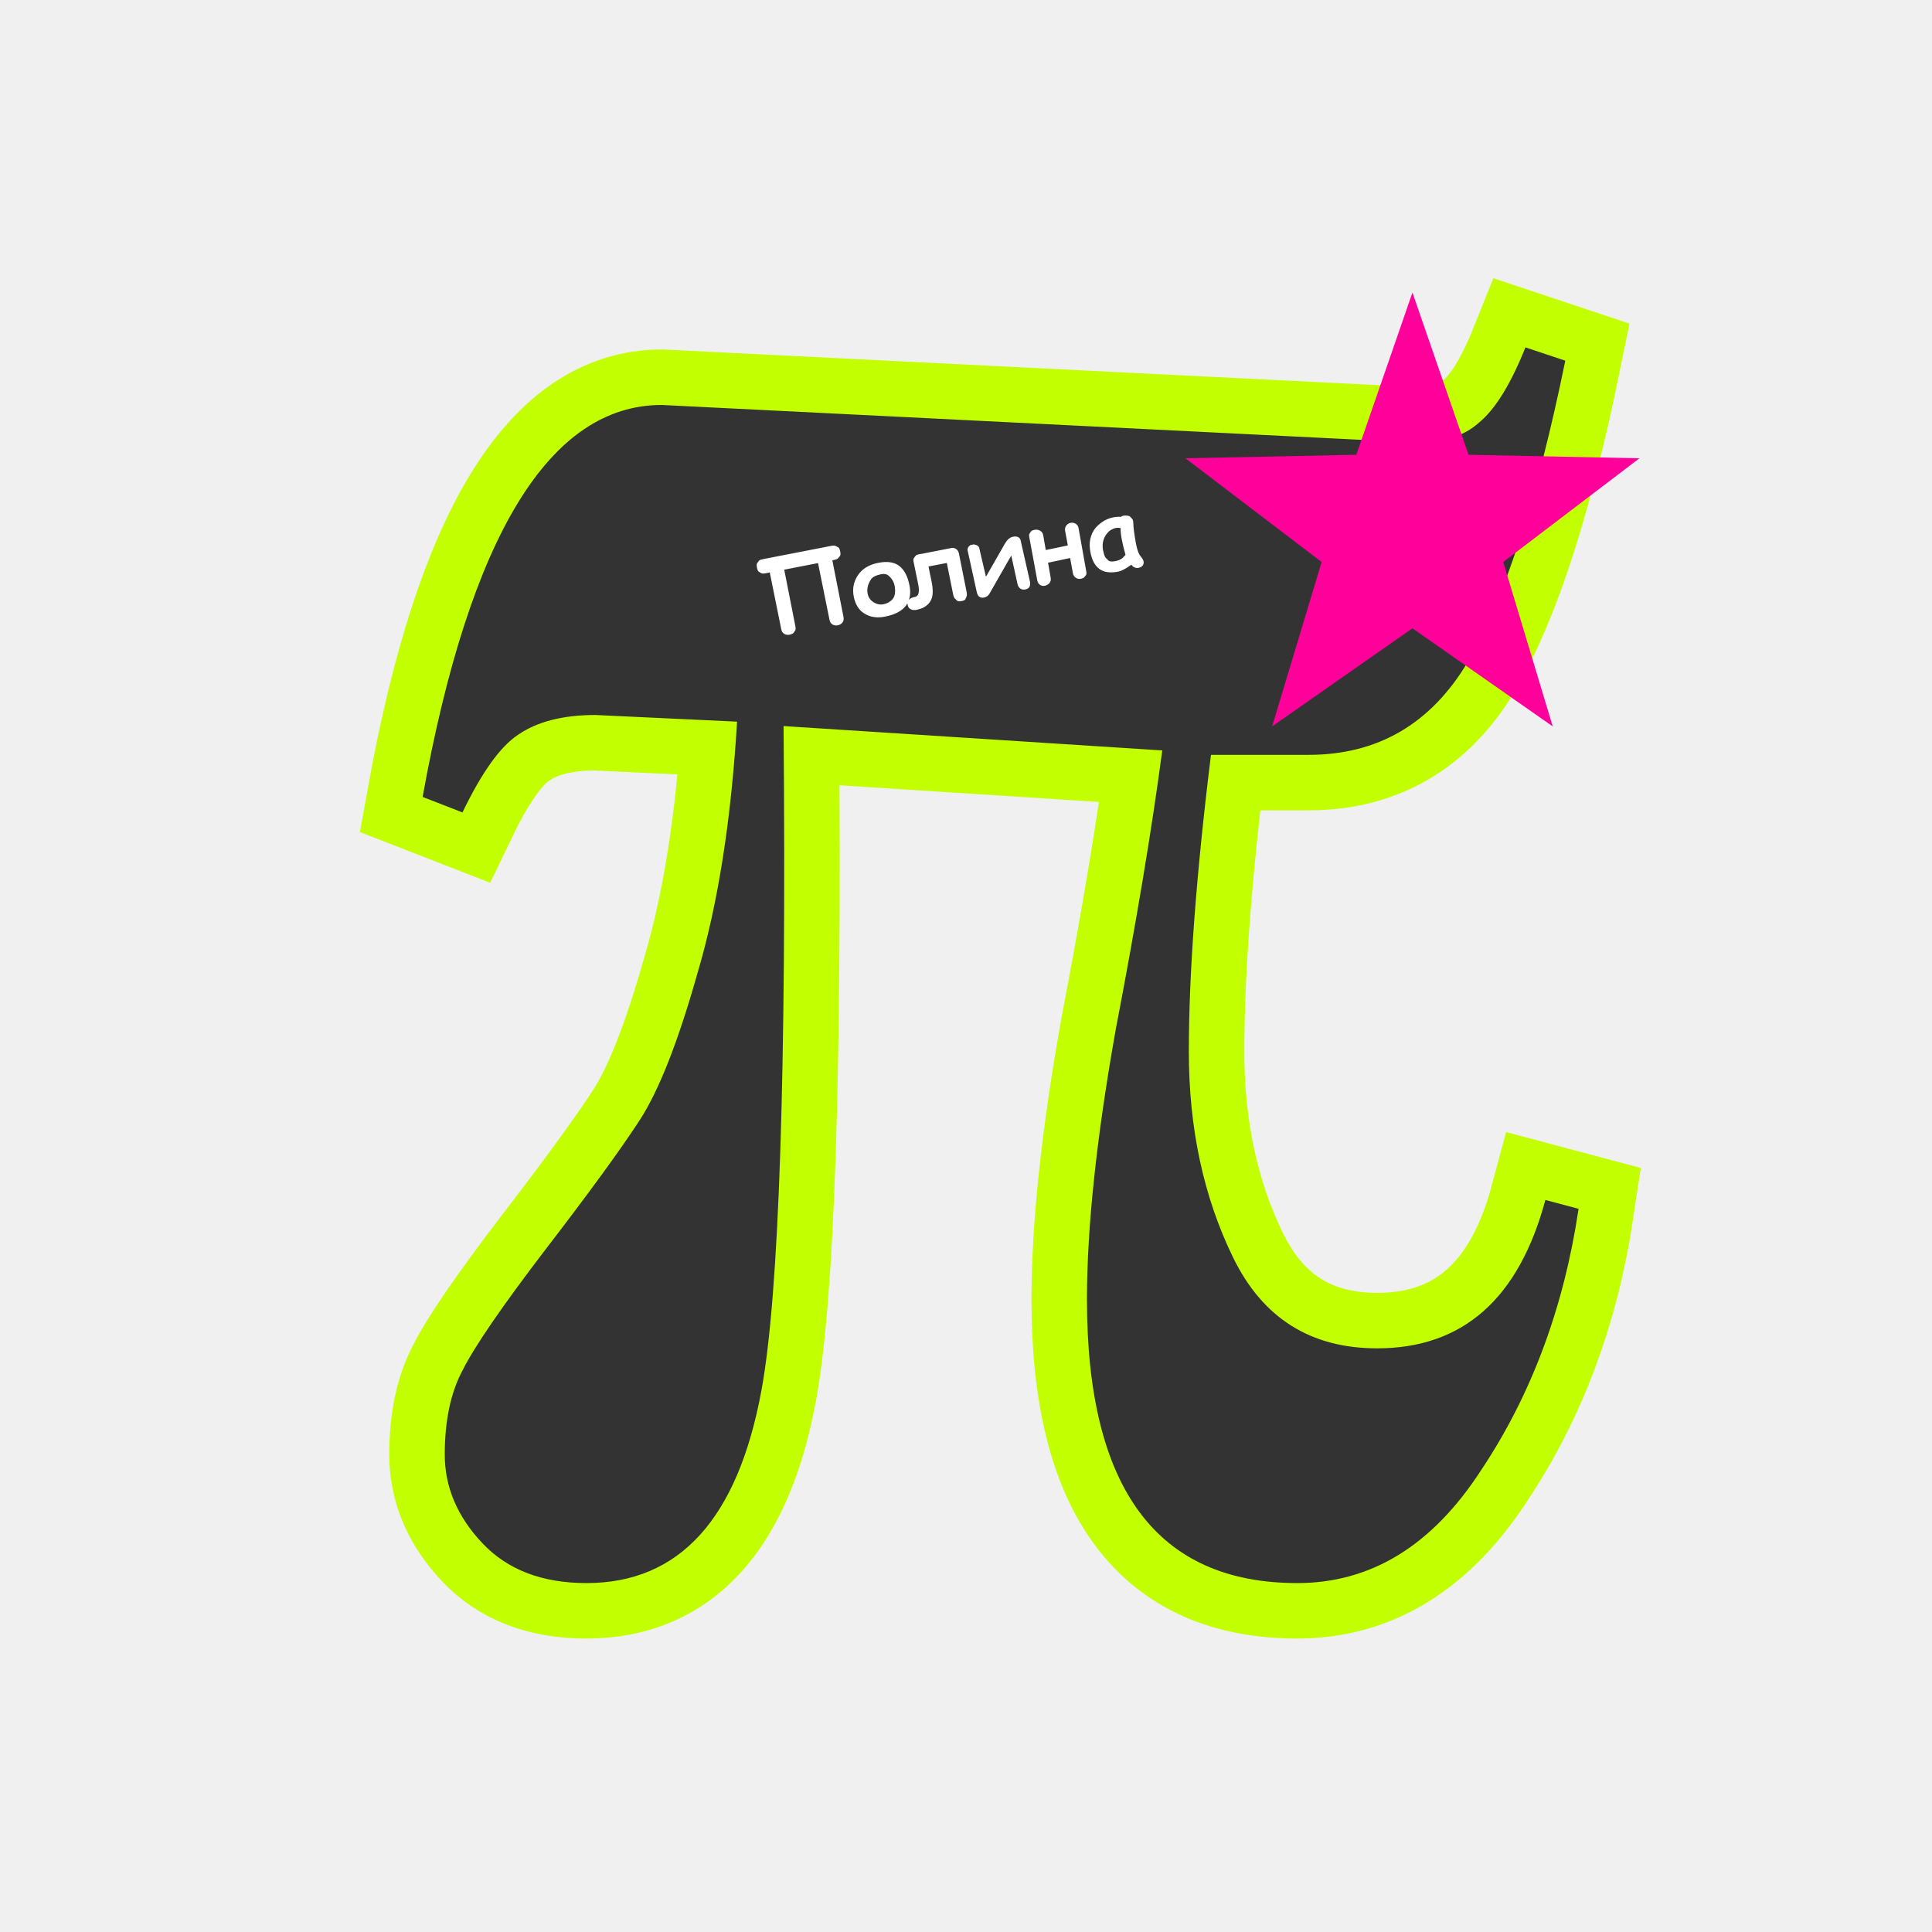
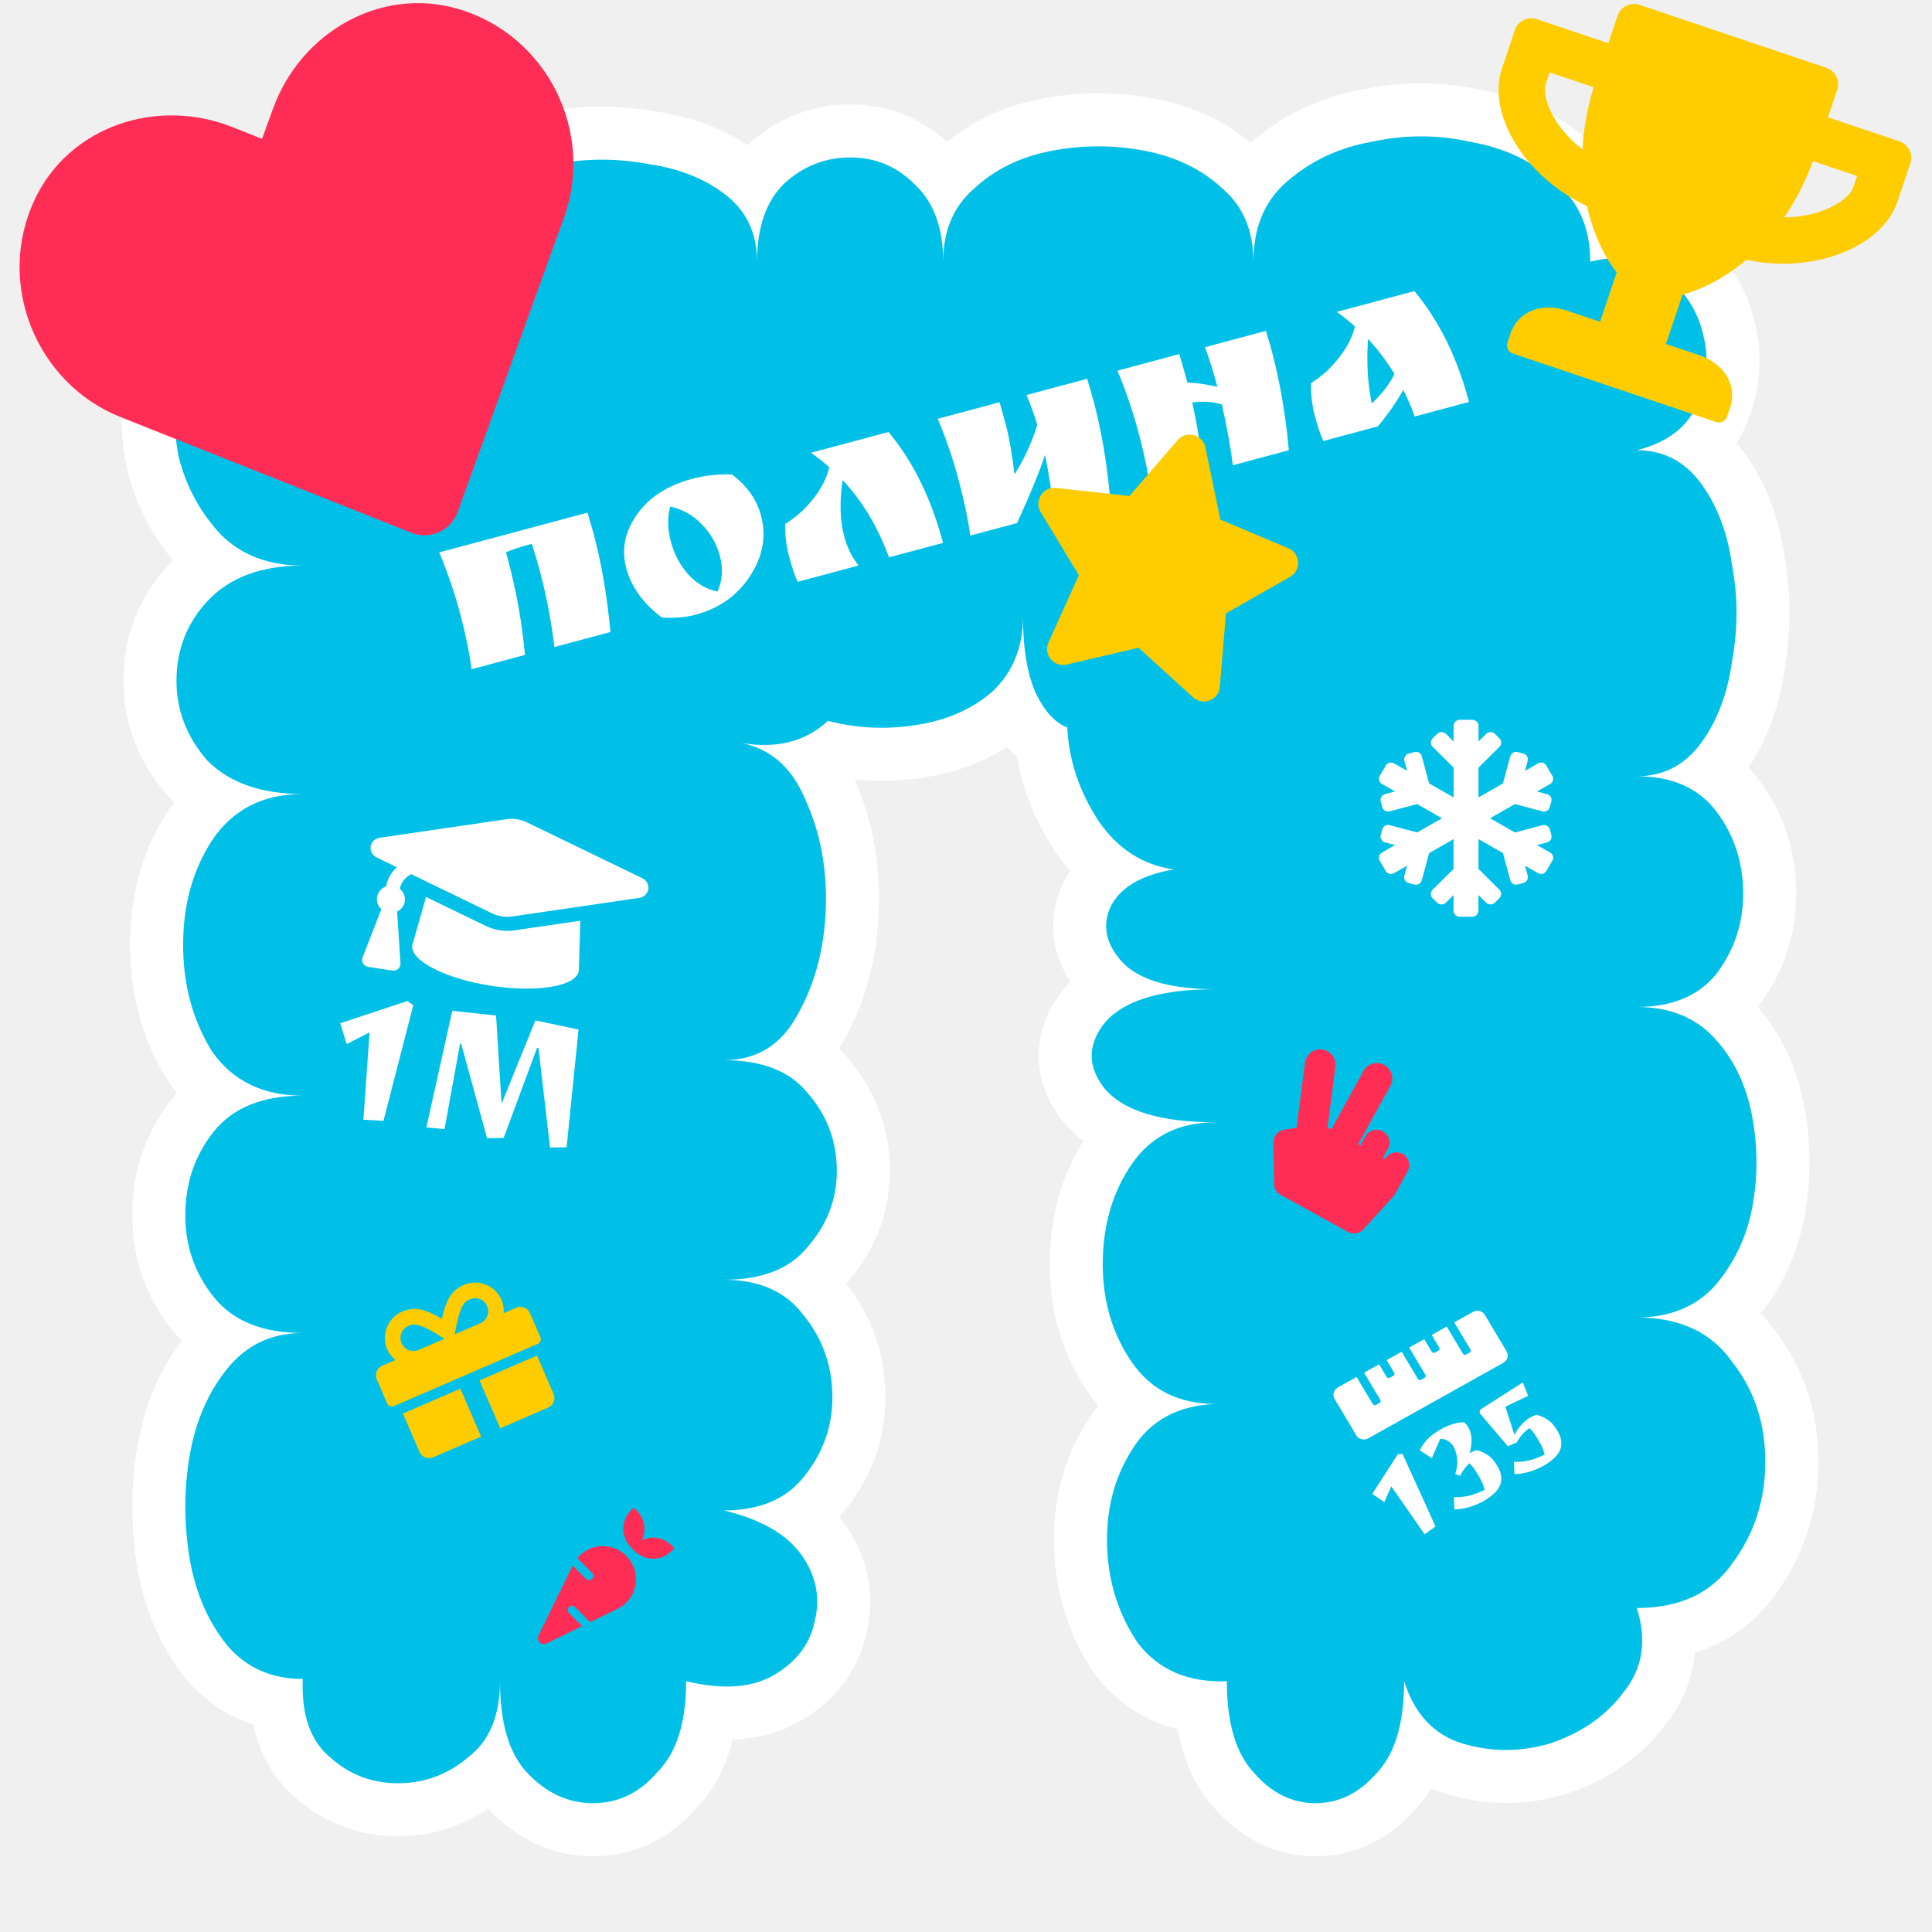
- <svg xmlns="http://www.w3.org/2000/svg" width="383" height="383" viewBox="0 0 383 383" fill="none">
-   <path id="pi_stroke" d="M131.191 80.281L280.89 87.744C286.158 87.744 290.255 86.427 293.182 83.793C296.401 81.159 299.474 76.184 302.401 68.867L310.303 71.501C304.742 98.719 298.304 118.62 290.987 131.205C283.67 143.497 273.134 149.643 259.379 149.643H240.063C237.136 173.349 235.673 192.958 235.673 208.469C235.673 223.688 238.6 237.297 244.453 249.296C250.306 261.295 259.818 267.295 272.988 267.295C289.963 267.295 301.084 257.491 306.352 237.882L312.937 239.638C310.01 259.247 303.572 276.514 293.621 291.44C283.963 306.366 271.817 313.829 257.184 313.829C229.381 313.829 215.479 295.098 215.479 257.637C215.479 243.296 217.381 225.444 221.186 204.079C225.283 182.714 228.356 164.276 230.405 148.765L155.336 143.936C155.921 212.713 154.458 256.613 150.946 275.636C146.263 301.098 134.703 313.829 116.265 313.829C107.485 313.829 100.607 311.195 95.632 305.927C90.657 300.659 88.169 294.806 88.169 288.367C88.169 281.636 89.34 276.075 91.681 271.685C94.022 267.002 99.437 259.1 107.924 247.979C116.704 236.565 122.996 227.931 126.801 222.078C130.606 216.225 134.41 206.567 138.215 193.104C142.312 179.349 144.946 162.667 146.117 143.058L118.021 141.741C111.582 141.741 106.461 143.058 102.656 145.692C99.144 148.033 95.486 153.155 91.681 161.057L83.779 157.984C93.144 106.182 108.948 80.281 131.191 80.281Z" stroke-width="22" stroke="#C2FF00" fill="#C2FF00" />
-   <path id="pi_fill" d="M131.191 80.281L280.89 87.744C286.158 87.744 290.255 86.427 293.182 83.793C296.401 81.159 299.474 76.184 302.401 68.867L310.303 71.501C304.742 98.719 298.304 118.62 290.987 131.205C283.67 143.497 273.134 149.643 259.379 149.643H240.063C237.136 173.349 235.673 192.958 235.673 208.469C235.673 223.688 238.6 237.297 244.453 249.296C250.306 261.295 259.818 267.295 272.988 267.295C289.963 267.295 301.084 257.491 306.352 237.882L312.937 239.638C310.01 259.247 303.572 276.514 293.621 291.44C283.963 306.366 271.817 313.829 257.184 313.829C229.381 313.829 215.479 295.098 215.479 257.637C215.479 243.296 217.381 225.444 221.186 204.079C225.283 182.714 228.356 164.276 230.405 148.765L155.336 143.936C155.921 212.713 154.458 256.613 150.946 275.636C146.263 301.098 134.703 313.829 116.265 313.829C107.485 313.829 100.607 311.195 95.632 305.927C90.657 300.659 88.169 294.806 88.169 288.367C88.169 281.636 89.34 276.075 91.681 271.685C94.022 267.002 99.437 259.1 107.924 247.979C116.704 236.565 122.996 227.931 126.801 222.078C130.606 216.225 134.41 206.567 138.215 193.104C142.312 179.349 144.946 162.667 146.117 143.058L118.021 141.741C111.582 141.741 106.461 143.058 102.656 145.692C99.144 148.033 95.486 153.155 91.681 161.057L83.779 157.984C93.144 106.182 108.948 80.281 131.191 80.281Z" fill="#333333" />
-   <path id="star" d="M280 58L291.124 90.156L325 90.849L298 111.416L307.811 144L280 124.555L252.189 144L262 111.416L235 90.849L268.876 90.156L280 58Z" fill="#FF009B" />
-   <path id="name" d="M150.069 112.547C149.976 112.107 149.985 111.81 150.094 111.656C150.204 111.502 150.314 111.352 150.424 111.204C150.534 111.05 150.809 110.93 151.25 110.845L164.651 108.24C165.131 108.146 165.458 108.142 165.634 108.228C165.81 108.313 165.983 108.402 166.153 108.495C166.329 108.58 166.464 108.846 166.557 109.292C166.653 109.751 166.639 110.055 166.516 110.205C166.392 110.355 166.266 110.509 166.138 110.667C166.014 110.817 165.71 110.939 165.224 111.033L165.004 111.076C165.725 114.683 166.462 118.426 167.216 122.305C167.295 122.708 167.239 123.054 167.05 123.343C166.852 123.653 166.536 123.857 166.104 123.954C165.698 124.047 165.335 123.991 165.017 123.787C164.716 123.601 164.526 123.306 164.448 122.903L162.166 111.628L155.465 112.93C156.216 116.691 156.954 120.434 157.678 124.16C157.753 124.543 157.739 124.814 157.637 124.973C157.541 125.125 157.441 125.277 157.338 125.429C157.236 125.588 156.973 125.716 156.547 125.812C156.14 125.904 155.775 125.849 155.45 125.647C155.149 125.46 154.959 125.166 154.881 124.763L152.599 113.487L151.804 113.642C151.363 113.728 151.063 113.723 150.905 113.627C150.748 113.532 150.59 113.437 150.432 113.341C150.274 113.246 150.153 112.981 150.069 112.547ZM176.21 114.17C175.809 113.811 175.293 113.699 174.663 113.834C173.649 114.045 172.988 114.379 172.679 114.837C172.042 115.79 171.815 116.739 171.999 117.685C172.153 118.477 172.598 119.077 173.334 119.485C173.933 119.806 174.521 119.911 175.096 119.799C175.863 119.65 176.477 119.312 176.938 118.784C177.409 118.242 177.554 117.401 177.373 116.262C177.247 115.444 176.86 114.747 176.21 114.17ZM170.021 114.11C170.887 112.768 172.274 111.918 174.181 111.56C175.979 111.224 177.363 111.453 178.333 112.246C179.309 113.037 179.966 114.316 180.302 116.081C180.589 117.59 180.4 118.851 179.734 119.862C178.951 121.056 177.488 121.854 175.345 122.258C173.771 122.557 172.403 122.322 171.239 121.553C170.203 120.866 169.537 119.759 169.24 118.231C168.95 116.742 169.211 115.368 170.021 114.11ZM188.31 108.705C188.397 108.674 188.488 108.65 188.584 108.631C188.963 108.571 189.297 108.649 189.584 108.865C189.847 109.059 190.021 109.354 190.104 109.749L191.602 117.247C191.691 117.707 191.698 118.031 191.621 118.218C191.544 118.399 191.466 118.58 191.388 118.761C191.312 118.948 191.056 119.081 190.62 119.159C190.165 119.241 189.864 119.21 189.717 119.066C189.576 118.921 189.432 118.777 189.284 118.633C189.137 118.489 189.021 118.2 188.937 117.765L187.698 111.599L184.065 112.305L184.69 115.367C185.02 116.994 184.965 118.215 184.527 119.03C184.033 119.969 183.124 120.583 181.801 120.873C181.394 120.966 181.017 120.953 180.669 120.835C180.343 120.726 180.12 120.5 180.001 120.159C179.974 120.091 179.954 120.022 179.94 119.952C179.846 119.532 179.868 119.253 180.006 119.113C180.145 118.973 180.284 118.837 180.424 118.704C180.563 118.564 180.893 118.44 181.416 118.332C182.135 118.172 182.332 117.311 182.009 115.749L181.122 111.445C181.041 111.063 181.055 110.795 181.165 110.641C181.281 110.485 181.394 110.334 181.504 110.187C181.62 110.031 181.906 109.916 182.362 109.841C182.439 109.826 182.514 109.818 182.587 109.817C184.312 109.482 186.126 109.126 188.03 108.749C188.157 108.724 188.251 108.709 188.31 108.705ZM193.639 117.388L191.839 109.203C191.77 108.884 191.824 108.615 192 108.395C192.165 108.184 192.32 108.064 192.467 108.036C192.613 108.001 192.756 107.97 192.897 107.942C193.043 107.907 193.266 107.947 193.566 108.061C193.874 108.174 194.063 108.379 194.134 108.677L195.453 114.34L199.233 107.735C199.664 106.982 200.178 106.54 200.777 106.411C201.178 106.326 201.519 106.343 201.801 106.46C202.077 106.586 202.251 106.794 202.32 107.085L204.167 115.252C204.268 115.704 204.239 116.067 204.08 116.344C203.936 116.591 203.68 116.756 203.312 116.841C202.917 116.925 202.591 116.885 202.333 116.723C202.015 116.519 201.811 116.218 201.72 115.818L200.475 110.13L196.169 117.663C195.916 118.103 195.55 118.37 195.071 118.463C194.302 118.599 193.824 118.241 193.639 117.388ZM205.134 105.027C205.512 104.96 205.865 105.02 206.194 105.208C206.537 105.407 206.741 105.706 206.806 106.104L207.316 109.039L211.686 108.13L211.148 105.21C211.08 104.826 211.162 104.478 211.393 104.168C211.609 103.88 211.897 103.705 212.256 103.642C212.603 103.581 212.937 103.646 213.259 103.835C213.558 104.009 213.741 104.288 213.81 104.673L215.343 113.279C215.407 113.644 215.383 113.895 215.27 114.029C215.158 114.17 215.043 114.309 214.923 114.445C214.811 114.586 214.562 114.687 214.176 114.749C213.848 114.8 213.538 114.724 213.247 114.522C212.949 114.321 212.766 114.025 212.696 113.634L212.14 110.619L207.766 111.558L208.294 114.579C208.366 114.983 208.271 115.33 208.009 115.62C207.764 115.899 207.446 116.071 207.054 116.134C206.713 116.187 206.403 116.111 206.124 115.907C205.869 115.717 205.705 115.441 205.635 115.076L204.051 106.52C203.988 106.161 204.003 105.913 204.095 105.775C204.193 105.63 204.288 105.489 204.381 105.352C204.479 105.207 204.73 105.098 205.134 105.027ZM224.287 111.948C223.186 112.733 222.332 113.187 221.726 113.312C220.116 113.625 218.863 113.457 217.968 112.809C217.079 112.159 216.484 111.081 216.185 109.574C215.782 107.603 216.126 105.944 217.217 104.598C218.625 103.071 220.29 102.356 222.212 102.453C222.474 102.263 222.799 102.18 223.188 102.203C223.643 102.221 223.934 102.301 224.06 102.442C224.194 102.582 224.324 102.725 224.453 102.873C224.586 103.013 224.659 103.32 224.672 103.795C224.683 104.536 224.844 105.788 225.153 107.552C225.396 108.904 225.719 109.816 226.123 110.288C226.37 110.572 226.54 110.831 226.632 111.065C226.749 111.36 226.755 111.631 226.65 111.877C226.549 112.142 226.355 112.336 226.067 112.458C225.725 112.61 225.4 112.641 225.09 112.548C224.768 112.465 224.501 112.265 224.287 111.948ZM220.864 111.281C221.394 111.211 221.868 111.052 222.284 110.806C222.445 110.715 222.724 110.445 223.121 109.996C222.444 107.601 222.12 105.833 222.15 104.693C221.643 104.573 221.151 104.619 220.675 104.831C220.254 105.019 219.936 105.227 219.721 105.454C218.793 106.41 218.433 107.578 218.641 108.957C218.831 109.862 219.015 110.403 219.196 110.58C219.376 110.757 219.557 110.938 219.739 111.121C219.919 111.298 220.294 111.352 220.864 111.281Z" fill="white" />
+ <svg xmlns="http://www.w3.org/2000/svg" width="255" height="255" viewBox="0 0 255 255" fill="none">
+   <path d="M39.964 221.606C35.869 221.606 32.554 220.142 30.02 217.215C27.485 214.092 25.827 210.287 25.047 205.798C24.267 201.114 24.267 196.527 25.047 192.039C25.827 187.55 27.485 183.744 30.02 180.621C32.554 177.499 35.869 175.937 39.964 175.937C34.699 175.937 30.799 174.376 28.265 171.253C25.73 168.131 24.462 164.52 24.462 160.422C24.462 156.128 25.73 152.42 28.265 149.297C30.799 146.175 34.699 144.613 39.964 144.613C34.699 144.613 30.702 142.662 27.972 138.758C25.437 134.66 24.17 129.976 24.17 124.707C24.17 119.437 25.437 114.851 27.972 110.947C30.702 106.849 34.699 104.8 39.964 104.8C34.504 104.8 30.312 103.336 27.387 100.409C24.657 97.286 23.293 93.773 23.293 89.87C23.293 85.771 24.657 82.258 27.387 79.331C30.312 76.208 34.504 74.647 39.964 74.647C35.479 74.647 31.872 73.281 29.142 70.548C26.412 67.621 24.56 64.205 23.585 60.302C22.805 56.204 22.805 52.105 23.585 48.007C24.56 43.908 26.412 40.493 29.142 37.761C31.872 35.028 35.479 33.662 39.964 33.662C40.159 28.783 41.231 25.172 43.181 22.83C45.326 20.488 47.666 19.415 50.201 19.61C52.735 19.805 54.88 21.171 56.635 23.709C58.39 26.051 59.17 29.661 58.975 34.54C58.975 30.832 60.34 27.905 63.07 25.758C65.994 23.611 69.407 22.245 73.306 21.659C77.401 20.879 81.496 20.879 85.591 21.659C89.685 22.245 93.097 23.611 95.827 25.758C98.557 27.905 99.922 30.832 99.922 34.54C99.922 30.052 101.092 26.636 103.432 24.294C105.967 21.952 108.891 20.781 112.206 20.781C115.521 20.781 118.348 21.952 120.688 24.294C123.223 26.636 124.49 30.052 124.49 34.54C124.49 30.442 125.855 27.222 128.585 24.88C131.315 22.342 134.727 20.683 138.822 19.903C142.916 19.122 147.011 19.122 151.106 19.903C155.201 20.683 158.613 22.342 161.343 24.88C164.072 27.222 165.437 30.442 165.437 34.54C165.437 30.052 166.9 26.538 169.825 24.001C172.944 21.269 176.649 19.512 180.939 18.732C185.423 17.756 189.811 17.756 194.1 18.732C198.585 19.512 202.29 21.269 205.214 24.001C208.334 26.538 209.894 30.052 209.894 34.54C213.794 33.564 217.011 34.15 219.546 36.297C222.276 38.248 224.031 40.883 224.811 44.201C225.591 47.324 225.298 50.446 223.933 53.569C222.568 56.496 219.936 58.448 216.036 59.424C219.546 59.424 222.373 60.888 224.518 63.815C226.663 66.743 228.028 70.353 228.613 74.647C229.393 78.745 229.393 82.941 228.613 87.235C228.028 91.528 226.663 95.139 224.518 98.067C222.373 100.994 219.546 102.458 216.036 102.458C220.716 102.458 224.226 104.019 226.565 107.142C228.905 110.264 230.075 113.875 230.075 117.973C230.075 121.877 228.905 125.39 226.565 128.512C224.226 131.44 220.716 132.904 216.036 132.904C220.326 132.904 223.738 134.27 226.273 137.002C228.808 139.734 230.465 143.15 231.245 147.248C232.025 151.347 232.025 155.445 231.245 159.544C230.465 163.447 228.808 166.862 226.273 169.79C223.738 172.522 220.326 173.888 216.036 173.888C221.691 173.888 225.883 175.84 228.613 179.743C231.538 183.451 233 187.843 233 192.917C233 197.991 231.538 202.48 228.613 206.383C225.883 210.287 221.691 212.238 216.036 212.238C217.401 216.532 216.816 220.24 214.281 223.363C211.942 226.485 208.724 228.73 204.63 230.096C200.73 231.267 196.83 231.267 192.93 230.096C189.226 228.925 186.691 226.193 185.326 221.899C185.326 227.364 184.156 231.364 181.816 233.902C179.476 236.634 176.747 238 173.627 238C170.507 238 167.777 236.634 165.437 233.902C163.097 231.364 161.928 227.364 161.928 221.899C156.858 222.094 152.958 220.435 150.228 216.922C147.694 213.214 146.329 209.018 146.134 204.334C145.939 199.455 147.011 195.161 149.351 191.453C151.691 187.55 155.396 185.501 160.465 185.305C155.591 185.305 151.886 183.451 149.351 179.743C146.816 176.035 145.549 171.741 145.549 166.862C145.549 161.788 146.816 157.397 149.351 153.689C151.886 149.98 155.591 148.126 160.465 148.126C153.251 148.126 148.376 146.663 145.841 143.735C143.501 140.808 143.501 137.88 145.841 134.953C148.376 132.025 153.251 130.562 160.465 130.562C154.811 130.562 150.813 129.488 148.474 127.341C146.134 124.999 145.451 122.56 146.426 120.023C147.596 117.29 150.423 115.534 154.908 114.753C150.813 114.168 147.499 112.021 144.964 108.313C142.429 104.409 141.064 100.311 140.869 96.017C139.309 95.432 137.944 93.968 136.774 91.626C135.604 89.089 135.019 85.674 135.019 81.38C135.019 85.478 133.655 88.796 130.925 91.333C128.195 93.675 124.783 95.139 120.688 95.725C116.788 96.31 112.986 96.115 109.281 95.139C106.357 97.871 102.554 98.847 97.875 98.067C101.774 98.847 104.602 101.384 106.357 105.678C108.306 109.972 109.184 114.753 108.989 120.023C108.794 125.292 107.526 129.976 105.187 134.075C103.042 137.978 99.825 139.929 95.535 139.929C100.604 139.929 104.309 141.393 106.649 144.321C109.184 147.248 110.451 150.664 110.451 154.567C110.451 158.275 109.184 161.593 106.649 164.52C104.309 167.448 100.604 168.912 95.535 168.912C100.214 168.912 103.724 170.473 106.064 173.595C108.599 176.718 109.866 180.329 109.866 184.427C109.866 188.33 108.599 191.843 106.064 194.966C103.724 197.894 100.214 199.357 95.535 199.357C100.409 200.528 103.822 202.48 105.772 205.212C107.721 207.945 108.306 210.872 107.526 213.995C106.942 216.922 105.187 219.264 102.262 221.021C99.337 222.777 95.437 223.07 90.563 221.899C90.563 227.364 89.295 231.364 86.76 233.902C84.421 236.634 81.593 238 78.279 238C74.964 238 72.039 236.634 69.504 233.902C67.164 231.364 65.994 227.364 65.994 221.899C65.994 226.388 64.629 229.705 61.9 231.852C59.17 234.194 56.05 235.365 52.54 235.365C49.031 235.365 46.008 234.194 43.474 231.852C40.939 229.705 39.769 226.29 39.964 221.606Z" stroke-width="14" stroke="#ffffff" fill="#ffffff" />
+   <path d="M39.964 221.606C35.869 221.606 32.554 220.142 30.02 217.215C27.485 214.092 25.827 210.287 25.047 205.798C24.267 201.114 24.267 196.527 25.047 192.039C25.827 187.55 27.485 183.744 30.02 180.621C32.554 177.499 35.869 175.937 39.964 175.937C34.699 175.937 30.799 174.376 28.265 171.253C25.73 168.131 24.462 164.52 24.462 160.422C24.462 156.128 25.73 152.42 28.265 149.297C30.799 146.175 34.699 144.613 39.964 144.613C34.699 144.613 30.702 142.662 27.972 138.758C25.437 134.66 24.17 129.976 24.17 124.707C24.17 119.437 25.437 114.851 27.972 110.947C30.702 106.849 34.699 104.8 39.964 104.8C34.504 104.8 30.312 103.336 27.387 100.409C24.657 97.286 23.293 93.773 23.293 89.87C23.293 85.771 24.657 82.258 27.387 79.331C30.312 76.208 34.504 74.647 39.964 74.647C35.479 74.647 31.872 73.281 29.142 70.548C26.412 67.621 24.56 64.205 23.585 60.302C22.805 56.204 22.805 52.105 23.585 48.007C24.56 43.908 26.412 40.493 29.142 37.761C31.872 35.028 35.479 33.662 39.964 33.662C40.159 28.783 41.231 25.172 43.181 22.83C45.326 20.488 47.666 19.415 50.201 19.61C52.735 19.805 54.88 21.171 56.635 23.709C58.39 26.051 59.17 29.661 58.975 34.54C58.975 30.832 60.34 27.905 63.07 25.758C65.994 23.611 69.407 22.245 73.306 21.659C77.401 20.879 81.496 20.879 85.591 21.659C89.685 22.245 93.097 23.611 95.827 25.758C98.557 27.905 99.922 30.832 99.922 34.54C99.922 30.052 101.092 26.636 103.432 24.294C105.967 21.952 108.891 20.781 112.206 20.781C115.521 20.781 118.348 21.952 120.688 24.294C123.223 26.636 124.49 30.052 124.49 34.54C124.49 30.442 125.855 27.222 128.585 24.88C131.315 22.342 134.727 20.683 138.822 19.903C142.916 19.122 147.011 19.122 151.106 19.903C155.201 20.683 158.613 22.342 161.343 24.88C164.072 27.222 165.437 30.442 165.437 34.54C165.437 30.052 166.9 26.538 169.825 24.001C172.944 21.269 176.649 19.512 180.939 18.732C185.423 17.756 189.811 17.756 194.1 18.732C198.585 19.512 202.29 21.269 205.214 24.001C208.334 26.538 209.894 30.052 209.894 34.54C213.794 33.564 217.011 34.15 219.546 36.297C222.276 38.248 224.031 40.883 224.811 44.201C225.591 47.324 225.298 50.446 223.933 53.569C222.568 56.496 219.936 58.448 216.036 59.424C219.546 59.424 222.373 60.888 224.518 63.815C226.663 66.743 228.028 70.353 228.613 74.647C229.393 78.745 229.393 82.941 228.613 87.235C228.028 91.528 226.663 95.139 224.518 98.067C222.373 100.994 219.546 102.458 216.036 102.458C220.716 102.458 224.226 104.019 226.565 107.142C228.905 110.264 230.075 113.875 230.075 117.973C230.075 121.877 228.905 125.39 226.565 128.512C224.226 131.44 220.716 132.904 216.036 132.904C220.326 132.904 223.738 134.27 226.273 137.002C228.808 139.734 230.465 143.15 231.245 147.248C232.025 151.347 232.025 155.445 231.245 159.544C230.465 163.447 228.808 166.862 226.273 169.79C223.738 172.522 220.326 173.888 216.036 173.888C221.691 173.888 225.883 175.84 228.613 179.743C231.538 183.451 233 187.843 233 192.917C233 197.991 231.538 202.48 228.613 206.383C225.883 210.287 221.691 212.238 216.036 212.238C217.401 216.532 216.816 220.24 214.281 223.363C211.941 226.485 208.724 228.73 204.63 230.096C200.73 231.267 196.83 231.267 192.93 230.096C189.226 228.925 186.691 226.193 185.326 221.899C185.326 227.364 184.156 231.364 181.816 233.902C179.476 236.634 176.747 238 173.627 238C170.507 238 167.777 236.634 165.437 233.902C163.097 231.364 161.928 227.364 161.928 221.899C156.858 222.094 152.958 220.435 150.228 216.922C147.694 213.214 146.329 209.018 146.134 204.334C145.939 199.455 147.011 195.161 149.351 191.453C151.691 187.55 155.396 185.501 160.465 185.305C155.591 185.305 151.886 183.451 149.351 179.743C146.816 176.035 145.549 171.741 145.549 166.862C145.549 161.788 146.816 157.397 149.351 153.689C151.886 149.98 155.591 148.126 160.465 148.126C153.251 148.126 148.376 146.663 145.841 143.735C143.501 140.808 143.501 137.88 145.841 134.953C148.376 132.025 153.251 130.562 160.465 130.562C154.811 130.562 150.813 129.488 148.474 127.341C146.134 124.999 145.451 122.56 146.426 120.023C147.596 117.29 150.423 115.534 154.908 114.753C150.813 114.168 147.499 112.021 144.964 108.313C142.429 104.409 141.064 100.311 140.869 96.017C139.309 95.432 137.944 93.968 136.774 91.626C135.604 89.089 135.02 85.674 135.02 81.38C135.02 85.478 133.655 88.796 130.925 91.333C128.195 93.675 124.783 95.139 120.688 95.725C116.788 96.31 112.986 96.115 109.281 95.139C106.357 97.871 102.554 98.847 97.875 98.067C101.774 98.847 104.602 101.384 106.357 105.678C108.306 109.972 109.184 114.753 108.989 120.023C108.794 125.292 107.526 129.976 105.187 134.075C103.042 137.978 99.825 139.929 95.535 139.929C100.604 139.929 104.309 141.393 106.649 144.321C109.184 147.248 110.451 150.664 110.451 154.567C110.451 158.275 109.184 161.593 106.649 164.52C104.309 167.448 100.604 168.912 95.535 168.912C100.214 168.912 103.724 170.473 106.064 173.595C108.599 176.718 109.866 180.329 109.866 184.427C109.866 188.33 108.599 191.843 106.064 194.966C103.724 197.894 100.214 199.357 95.535 199.357C100.409 200.528 103.822 202.48 105.772 205.212C107.721 207.945 108.306 210.872 107.526 213.995C106.942 216.922 105.187 219.264 102.262 221.021C99.337 222.777 95.437 223.07 90.563 221.899C90.563 227.364 89.295 231.364 86.76 233.902C84.421 236.634 81.593 238 78.279 238C74.964 238 72.039 236.634 69.504 233.902C67.164 231.364 65.994 227.364 65.994 221.899C65.994 226.388 64.629 229.705 61.9 231.852C59.17 234.194 56.05 235.365 52.54 235.365C49.031 235.365 46.008 234.194 43.474 231.852C40.939 229.705 39.769 226.29 39.964 221.606Z" fill="#00C0E8" />
+   <path d="M204.605 112.53L202.869 111.539L204.204 111.184C204.625 111.072 204.877 110.641 204.764 110.224L204.558 109.468C204.445 109.051 204.009 108.802 203.588 108.914L199.954 109.879L196.673 108L199.948 106.126L203.583 107.091C204.004 107.203 204.44 106.954 204.553 106.537L204.759 105.781C204.871 105.364 204.62 104.933 204.199 104.821L202.864 104.466L204.599 103.475C204.979 103.257 205.108 102.78 204.892 102.404L204.096 101.043C203.876 100.667 203.393 100.54 203.013 100.754L201.278 101.744L201.637 100.423C201.75 100.007 201.499 99.575 201.078 99.464L200.313 99.26C199.892 99.149 199.456 99.398 199.343 99.814L198.367 103.409L195.143 105.248V101.312L197.9 98.585C198.218 98.27 198.218 97.752 197.9 97.438L197.32 96.864C197.002 96.549 196.478 96.549 196.16 96.864L195.143 97.864V95.812C195.143 95.366 194.774 95 194.322 95H192.679C192.228 95 191.858 95.366 191.858 95.812V97.864L190.847 96.864C190.528 96.549 190.005 96.549 189.687 96.864L189.101 97.438C188.778 97.752 188.778 98.27 189.101 98.585L191.858 101.312V105.248L188.634 103.409L187.659 99.814C187.546 99.398 187.11 99.149 186.689 99.26L185.924 99.464C185.503 99.575 185.251 100.007 185.364 100.423L185.724 101.744L183.988 100.754C183.609 100.535 183.126 100.667 182.905 101.043L182.11 102.399C181.889 102.775 182.022 103.252 182.402 103.47L184.137 104.461L182.803 104.816C182.376 104.928 182.125 105.359 182.238 105.781L182.443 106.537C182.556 106.954 182.993 107.203 183.413 107.091L187.048 106.126L190.323 108L187.048 109.874L183.413 108.909C182.993 108.797 182.556 109.046 182.443 109.462L182.238 110.219C182.125 110.636 182.376 111.067 182.797 111.179L184.132 111.534L182.397 112.53C182.017 112.748 181.889 113.225 182.104 113.601L182.9 114.962C183.121 115.338 183.603 115.465 183.983 115.252L185.718 114.261L185.359 115.582C185.246 115.998 185.498 116.43 185.919 116.541L186.683 116.745C187.104 116.856 187.541 116.607 187.654 116.191L188.629 112.596L191.853 110.757V114.693L189.096 117.42C188.773 117.735 188.773 118.253 189.096 118.568L189.676 119.141C189.995 119.456 190.518 119.456 190.836 119.141L191.848 118.141V120.188C191.848 120.634 192.217 121 192.669 121H194.312C194.764 121 195.133 120.634 195.133 120.188V118.136L196.145 119.136C196.463 119.451 196.986 119.451 197.305 119.136L197.885 118.562C198.203 118.248 198.203 117.73 197.885 117.415L195.143 114.688V110.752L198.367 112.591L199.343 116.186C199.456 116.602 199.892 116.851 200.313 116.739L201.078 116.536C201.499 116.425 201.75 115.993 201.637 115.577L201.278 114.256L203.013 115.246C203.393 115.465 203.876 115.333 204.096 114.957L204.892 113.596C205.113 113.225 204.984 112.743 204.605 112.53Z" fill="white" />
+   <path d="M77.541 67.665L78.306 70.276C79.383 74.294 80.137 78.675 80.569 83.418L73.181 85.398C72.755 81.912 72.098 78.51 71.209 75.193C70.9 74.039 70.562 72.903 70.197 71.787L69.671 71.927C68.497 72.242 67.535 72.566 66.785 72.9L67.05 73.889C68.16 78.031 68.905 82.215 69.287 86.441L62.239 88.33C61.937 86.047 61.435 83.598 60.734 80.981C60.033 78.364 59.113 75.673 57.975 72.908L77.541 67.665ZM87.351 81.502C84.888 79.644 83.325 77.479 82.662 75.006C82 72.533 82.47 70.165 84.072 67.903C85.674 65.641 88.083 64.079 91.297 63.217C93.008 62.759 94.777 62.561 96.605 62.623C98.591 64.101 99.871 65.911 100.445 68.055C101.169 70.754 100.696 73.398 99.026 75.988C97.357 78.578 94.956 80.292 91.824 81.131C90.485 81.49 88.994 81.614 87.351 81.502ZM88.463 66.859C88.074 68.288 88.102 69.838 88.549 71.507C88.997 73.176 89.771 74.625 90.874 75.854C91.991 77.056 93.271 77.795 94.714 78.071C95.352 76.575 95.452 75.013 95.016 73.385C94.58 71.757 93.772 70.35 92.593 69.165C91.434 67.973 90.058 67.205 88.463 66.859ZM124.474 71.654L117.334 73.567C115.853 69.525 113.817 66.128 111.224 63.377C110.791 66.21 110.858 68.688 111.427 70.81C111.814 72.252 112.443 73.531 113.316 74.644L105.279 76.797C104.909 75.991 104.533 74.877 104.152 73.455C103.771 72.033 103.597 70.6 103.629 69.156C105.018 68.32 106.264 67.202 107.369 65.802C108.468 64.381 109.159 63.003 109.441 61.669C108.795 61.069 107.995 60.433 107.042 59.761L117.273 57.019C120.489 60.862 122.889 65.74 124.474 71.654ZM128.062 70.693C127.778 68.56 127.26 66.093 126.509 63.29C125.753 60.467 124.839 57.797 123.766 55.279L131.927 53.093C132.047 53.458 132.322 54.444 132.753 56.052C133.183 57.659 133.569 59.842 133.911 62.599C135.156 60.653 136.155 58.486 136.906 56.098C136.543 54.826 136.068 53.507 135.481 52.14L143.487 49.995C143.859 51.221 144.128 52.142 144.294 52.761C145.365 56.758 146.105 61.087 146.515 65.748L139.128 67.728C138.8 64.856 138.4 62.291 137.927 60.032C137.253 62.134 136.026 65.135 134.244 69.036L128.062 70.693ZM167.832 46.222C168.914 50.26 169.674 54.662 170.111 59.426L162.724 61.405C162.402 58.885 161.917 56.21 161.269 53.38C160.021 53.008 158.718 52.926 157.361 53.135C158.049 56.198 158.528 59.305 158.798 62.457L151.782 64.337C151.509 62.246 150.997 59.799 150.246 56.996C149.489 54.173 148.569 51.482 147.486 48.923L155.646 46.737C155.914 47.571 156.271 48.822 156.719 50.491C158.013 50.542 159.333 50.73 160.679 51.054C160.165 49.137 159.621 47.395 159.046 45.826L167.083 43.673C167.433 44.816 167.683 45.665 167.832 46.222ZM193.822 52.807L193.888 53.055L186.717 54.976C186.32 53.824 185.819 52.655 185.214 51.47C184.284 53.11 183.168 54.712 181.864 56.276L174.662 58.206C174.292 57.4 173.921 56.306 173.551 54.926C173.176 53.525 173.006 52.068 173.043 50.556C174.411 49.726 175.637 48.614 176.721 47.219C177.825 45.819 178.526 44.438 178.824 43.077C178.036 42.361 177.236 41.725 176.425 41.169L186.687 38.42C189.914 42.303 192.292 47.099 193.822 52.807ZM184.053 49.362C183.026 47.672 181.862 46.129 180.56 44.733C180.353 47.836 180.518 50.674 181.052 53.247C182.332 52.087 183.332 50.792 184.053 49.362Z" fill="white" />
+   <path d="M60.45 1.174C50.187 -1.81 39.666 4.291 36.018 14.38L34.587 18.328L30.684 16.78C20.727 12.811 9.169 16.644 4.595 26.304C-0.641 37.384 4.771 50.608 15.918 55.05L54.281 70.312C56.759 71.297 59.507 70.061 60.413 67.553L74.439 28.721C78.522 17.427 72.216 4.605 60.45 1.174Z" fill="#FF2D55" />
+   <path d="M250.693 18.654L241.27 15.479L242.491 11.854C242.898 10.649 242.255 9.353 241.05 8.947L216.406 0.641C215.201 0.235 213.905 0.878 213.499 2.083L212.277 5.707L202.854 2.531C201.649 2.125 200.353 2.768 199.947 3.973L198.237 9.047C197.147 12.281 198.065 16.294 200.771 20.061C202.931 23.079 205.962 25.553 209.464 27.198C210.718 32.877 213.386 35.946 213.386 35.946L211.188 42.469L206.839 41.003C203.64 39.925 200.408 40.925 199.33 44.123L198.964 45.21C198.762 45.808 199.086 46.462 199.684 46.664L226.503 55.702C227.101 55.904 227.755 55.579 227.957 54.981L228.323 53.894C229.401 50.696 227.433 47.944 224.234 46.866L219.885 45.4L222.084 38.877C222.084 38.877 226.066 38.05 230.501 34.288C234.293 35.102 238.203 34.967 241.741 33.869C246.166 32.505 249.334 29.87 250.424 26.635L252.134 21.561C252.541 20.357 251.898 19.06 250.693 18.654ZM205.744 16.5C204.071 14.161 203.682 12.052 204.036 11.001L204.524 9.551L210.341 11.512C209.436 14.496 208.998 17.234 208.869 19.713C207.659 18.78 206.602 17.698 205.744 16.5ZM244.626 24.681C244.134 26.14 241.92 27.411 239.937 28.024C238.53 28.458 237.024 28.677 235.497 28.687C236.894 26.636 238.203 24.191 239.289 21.268L245.114 23.231L244.626 24.681Z" fill="#FFCC00" />
+   <path d="M84.755 115.904L69.54 108.537C68.711 108.135 67.772 107.99 66.861 108.124L50.134 110.57C48.722 110.777 48.447 112.559 49.732 113.181L52.384 114.465C51.657 115.126 51.139 115.989 50.947 116.992C50.347 117.224 49.871 117.734 49.766 118.415C49.671 119.032 49.916 119.601 50.333 120.006L47.858 126.358C47.643 126.91 47.994 127.52 48.58 127.611L51.793 128.105C52.379 128.196 52.898 127.72 52.859 127.128L52.41 120.326C52.93 120.066 53.335 119.597 53.43 118.979C53.532 118.317 53.247 117.706 52.77 117.303C52.947 116.449 53.503 115.757 54.279 115.383L64.947 120.548C65.441 120.787 66.405 121.139 67.626 120.961L84.353 118.515C85.765 118.308 86.04 116.526 84.755 115.904ZM67.894 122.795C66.183 123.045 64.834 122.554 64.138 122.217L56.228 118.387L54.416 124.758C54.104 126.782 58.773 129.181 64.844 130.116C70.916 131.051 76.09 130.169 76.402 128.145L76.591 121.523L67.894 122.795Z" fill="white" />
+   <path d="M55.37 191.627C55.672 192.326 56.481 192.646 57.18 192.344L63.498 189.611L60.765 183.293L53.183 186.572L55.37 191.627ZM66.026 188.518L72.344 185.785C73.043 185.482 73.363 184.673 73.061 183.974L70.875 178.92L63.293 182.199L66.026 188.518ZM68.142 172.601L66.479 173.32C66.517 172.737 66.442 172.141 66.195 171.568C65.366 169.653 63.132 168.768 61.216 169.596C59.574 170.307 58.875 171.608 58.316 174.053C56.15 172.786 54.724 172.405 53.081 173.115C51.166 173.944 50.281 176.178 51.109 178.094C51.357 178.666 51.736 179.13 52.192 179.501L50.45 180.254C49.751 180.556 49.431 181.365 49.733 182.064L51.1 185.223C51.25 185.571 51.657 185.732 52.005 185.582L70.96 177.383C71.307 177.232 71.469 176.825 71.318 176.478L69.952 173.318C69.65 172.619 68.841 172.299 68.142 172.601ZM55.264 178.172C54.391 178.549 53.379 178.148 53.001 177.275C52.624 176.403 53.025 175.39 53.897 175.012C54.683 174.673 55.32 174.552 58.664 176.701L55.264 178.172ZM63.403 174.651L60.003 176.122C60.726 172.223 61.231 171.84 62.036 171.492C62.909 171.114 63.922 171.516 64.299 172.388C64.677 173.261 64.275 174.274 63.403 174.651Z" fill="#FFCC00" />
+   <path d="M185.119 152.298C184.302 151.848 183.275 152.146 182.825 152.963L182.529 152.8L183.181 151.617C183.63 150.8 183.333 149.773 182.516 149.323C181.699 148.873 180.672 149.17 180.222 149.987L179.57 151.171L179.274 151.008L183.51 143.315C184.05 142.334 183.693 141.102 182.712 140.562C181.732 140.022 180.499 140.379 179.959 141.36L175.723 149.053L175.221 148.777L176.258 140.789C176.402 139.679 175.619 138.663 174.509 138.519C173.399 138.375 172.382 139.158 172.238 140.268L171.127 148.831L169.47 149.117C168.651 149.259 168.057 149.977 168.07 150.808L168.156 156.254C168.161 156.552 168.244 156.843 168.398 157.098C168.551 157.353 168.769 157.563 169.03 157.707L177.907 162.595C178.594 162.973 179.45 162.829 179.975 162.247L183.929 157.869C184.016 157.772 184.092 157.666 184.154 157.551L185.784 154.593C186.234 153.775 185.936 152.748 185.119 152.298Z" fill="#FF2D55" />
+   <path d="M198.846 178.354L195.986 173.555C195.669 173.024 194.969 172.843 194.422 173.148L191.943 174.532L194.088 178.134C194.167 178.269 194.121 178.435 193.984 178.513L193.488 178.789C193.352 178.867 193.176 178.821 193.096 178.686L190.951 175.088L188.968 176.197L189.97 177.875C190.049 178.01 190.002 178.176 189.866 178.254L189.37 178.531C189.233 178.609 189.057 178.562 188.978 178.428L187.976 176.753L185.992 177.861L188.141 181.463C188.22 181.594 188.173 181.764 188.037 181.842L187.541 182.118C187.404 182.196 187.228 182.15 187.149 182.015L185.004 178.414L183.02 179.522L184.023 181.201C184.102 181.335 184.055 181.502 183.919 181.58L183.423 181.856C183.286 181.934 183.11 181.888 183.031 181.753L182.028 180.071L180.045 181.18L182.19 184.781C182.269 184.912 182.222 185.082 182.086 185.16L181.59 185.436C181.453 185.514 181.277 185.468 181.198 185.333L179.053 181.743L176.573 183.127C176.027 183.435 175.837 184.112 176.153 184.643L179.013 189.445C179.33 189.976 180.03 190.157 180.577 189.852L198.429 179.869C198.975 179.565 199.162 178.885 198.846 178.354Z" fill="white" />
+   <path d="M155.433 58.094L149.071 65.463L139.392 64.401C137.657 64.21 136.452 66.097 137.358 67.593L142.397 75.919L138.391 84.791C137.668 86.396 139.109 88.112 140.794 87.711L150.275 85.492L157.478 92.043C158.757 93.206 160.85 92.414 160.998 90.661L161.814 80.96L170.267 76.137C171.787 75.271 171.652 73.036 170.042 72.359L161.07 68.578L159.096 59.045C158.741 57.345 156.582 56.764 155.433 58.094Z" fill="#FFCC00" />
+   <path d="M81.483 204.506C79.63 203.602 77.457 204.137 76.202 205.659L78.143 207.6C78.364 207.821 78.364 208.176 78.143 208.394C78.034 208.503 77.89 208.56 77.745 208.56C77.601 208.56 77.457 208.503 77.348 208.394L75.583 206.629L71.079 215.866C70.977 216.077 70.97 216.333 71.079 216.558C71.269 216.949 71.744 217.11 72.134 216.92L76.831 214.628L75.101 212.898C74.88 212.68 74.88 212.322 75.101 212.104C75.323 211.886 75.678 211.886 75.896 212.104L77.9 214.108L81.486 212.357C82.33 211.946 83.051 211.256 83.494 210.349C84.552 208.18 83.652 205.564 81.483 204.506ZM84.721 203.279C85.407 201.848 85.052 200.157 83.656 199C81.887 200.466 81.81 202.78 83.378 204.341L83.659 204.622C85.22 206.19 87.537 206.113 89 204.344C87.843 202.948 86.152 202.593 84.721 203.279Z" fill="#FF2D55" />
+   <path d="M188.035 202.507L183.633 196.186L182.711 198.25L181.119 197.182L184.486 191.955L185.121 191.897L189.471 201.478L188.035 202.507ZM195.863 198.092C195.348 198.395 194.751 198.653 194.073 198.866C193.408 199.083 192.707 199.205 191.967 199.231L191.9 197.6C192.695 197.628 193.433 197.547 194.114 197.357C194.803 197.162 195.42 196.917 195.964 196.622C195.902 196.411 195.821 196.168 195.721 195.893C195.621 195.617 195.455 195.282 195.223 194.886C195.093 194.666 194.951 194.434 194.795 194.191C194.635 193.939 194.474 193.718 194.313 193.528C194.161 193.333 194.031 193.205 193.921 193.146C193.733 193.331 193.529 193.562 193.309 193.84C193.088 194.118 192.885 194.435 192.699 194.792L192.073 194.548L192.161 194.255C192.353 193.573 192.401 192.938 192.304 192.352C192.202 191.756 192.048 191.284 191.842 190.935C191.653 190.613 191.406 190.362 191.103 190.181C190.808 189.996 190.474 189.901 190.101 189.898L188.977 192.47L187.384 191.402C187.572 191.069 187.769 190.761 187.974 190.48C188.175 190.189 188.435 189.906 188.756 189.631C189.071 189.346 189.496 189.047 190.029 188.734C190.544 188.431 191.075 188.187 191.622 188.002C192.178 187.811 192.719 187.722 193.246 187.734C193.475 187.934 193.657 188.148 193.792 188.378C194.051 188.82 194.194 189.336 194.219 189.927C194.249 190.504 194.165 191.128 193.966 191.802C194.114 191.715 194.262 191.641 194.41 191.578C194.563 191.501 194.726 191.442 194.9 191.401C195.421 191.529 195.906 191.744 196.357 192.048C196.812 192.338 197.247 192.837 197.663 193.545C198.166 194.4 198.285 195.202 198.02 195.952C197.759 196.687 197.04 197.4 195.863 198.092ZM203.784 193.437C203.269 193.739 202.672 193.997 201.993 194.211C201.329 194.428 200.627 194.549 199.888 194.576L199.82 192.945C200.616 192.972 201.354 192.891 202.034 192.702C202.724 192.507 203.341 192.262 203.885 191.967C203.823 191.756 203.742 191.513 203.642 191.237C203.542 190.962 203.376 190.627 203.143 190.231C203.014 190.01 202.871 189.779 202.716 189.536C202.556 189.284 202.395 189.063 202.234 188.873C202.082 188.678 201.951 188.55 201.842 188.491C201.451 188.794 201.128 189.096 200.871 189.396C200.614 189.695 200.392 190.023 200.206 190.38L199.021 190.891L195.296 186.51L195.325 186.085L200.988 182.46L201.697 184.233L198.696 185.663L199.88 189.384C200.104 188.943 200.393 188.52 200.748 188.113C201.112 187.701 201.515 187.365 201.956 187.106C202.094 187.025 202.233 186.956 202.372 186.898C202.516 186.826 202.665 186.776 202.821 186.746C203.341 186.873 203.827 187.089 204.278 187.393C204.733 187.683 205.168 188.181 205.584 188.889C206.087 189.745 206.206 190.547 205.941 191.296C205.68 192.031 204.961 192.745 203.784 193.437Z" fill="white" />
+   <path d="M47.966 147.791L48.776 136.265L45.757 137.807L44.903 135.06L53.756 132.126L54.551 132.656L50.613 147.94L47.966 147.791ZM64.288 150.233L60.87 137.766L60.728 137.744L58.667 149.036L56.275 148.803L59.695 133.418L65.475 134.032L66.199 145.688L70.668 134.68L76.361 135.887L74.787 151.424L72.598 151.464L71.074 138.331L70.884 138.303L66.478 150.193L64.288 150.233Z" fill="white" />
</svg>
